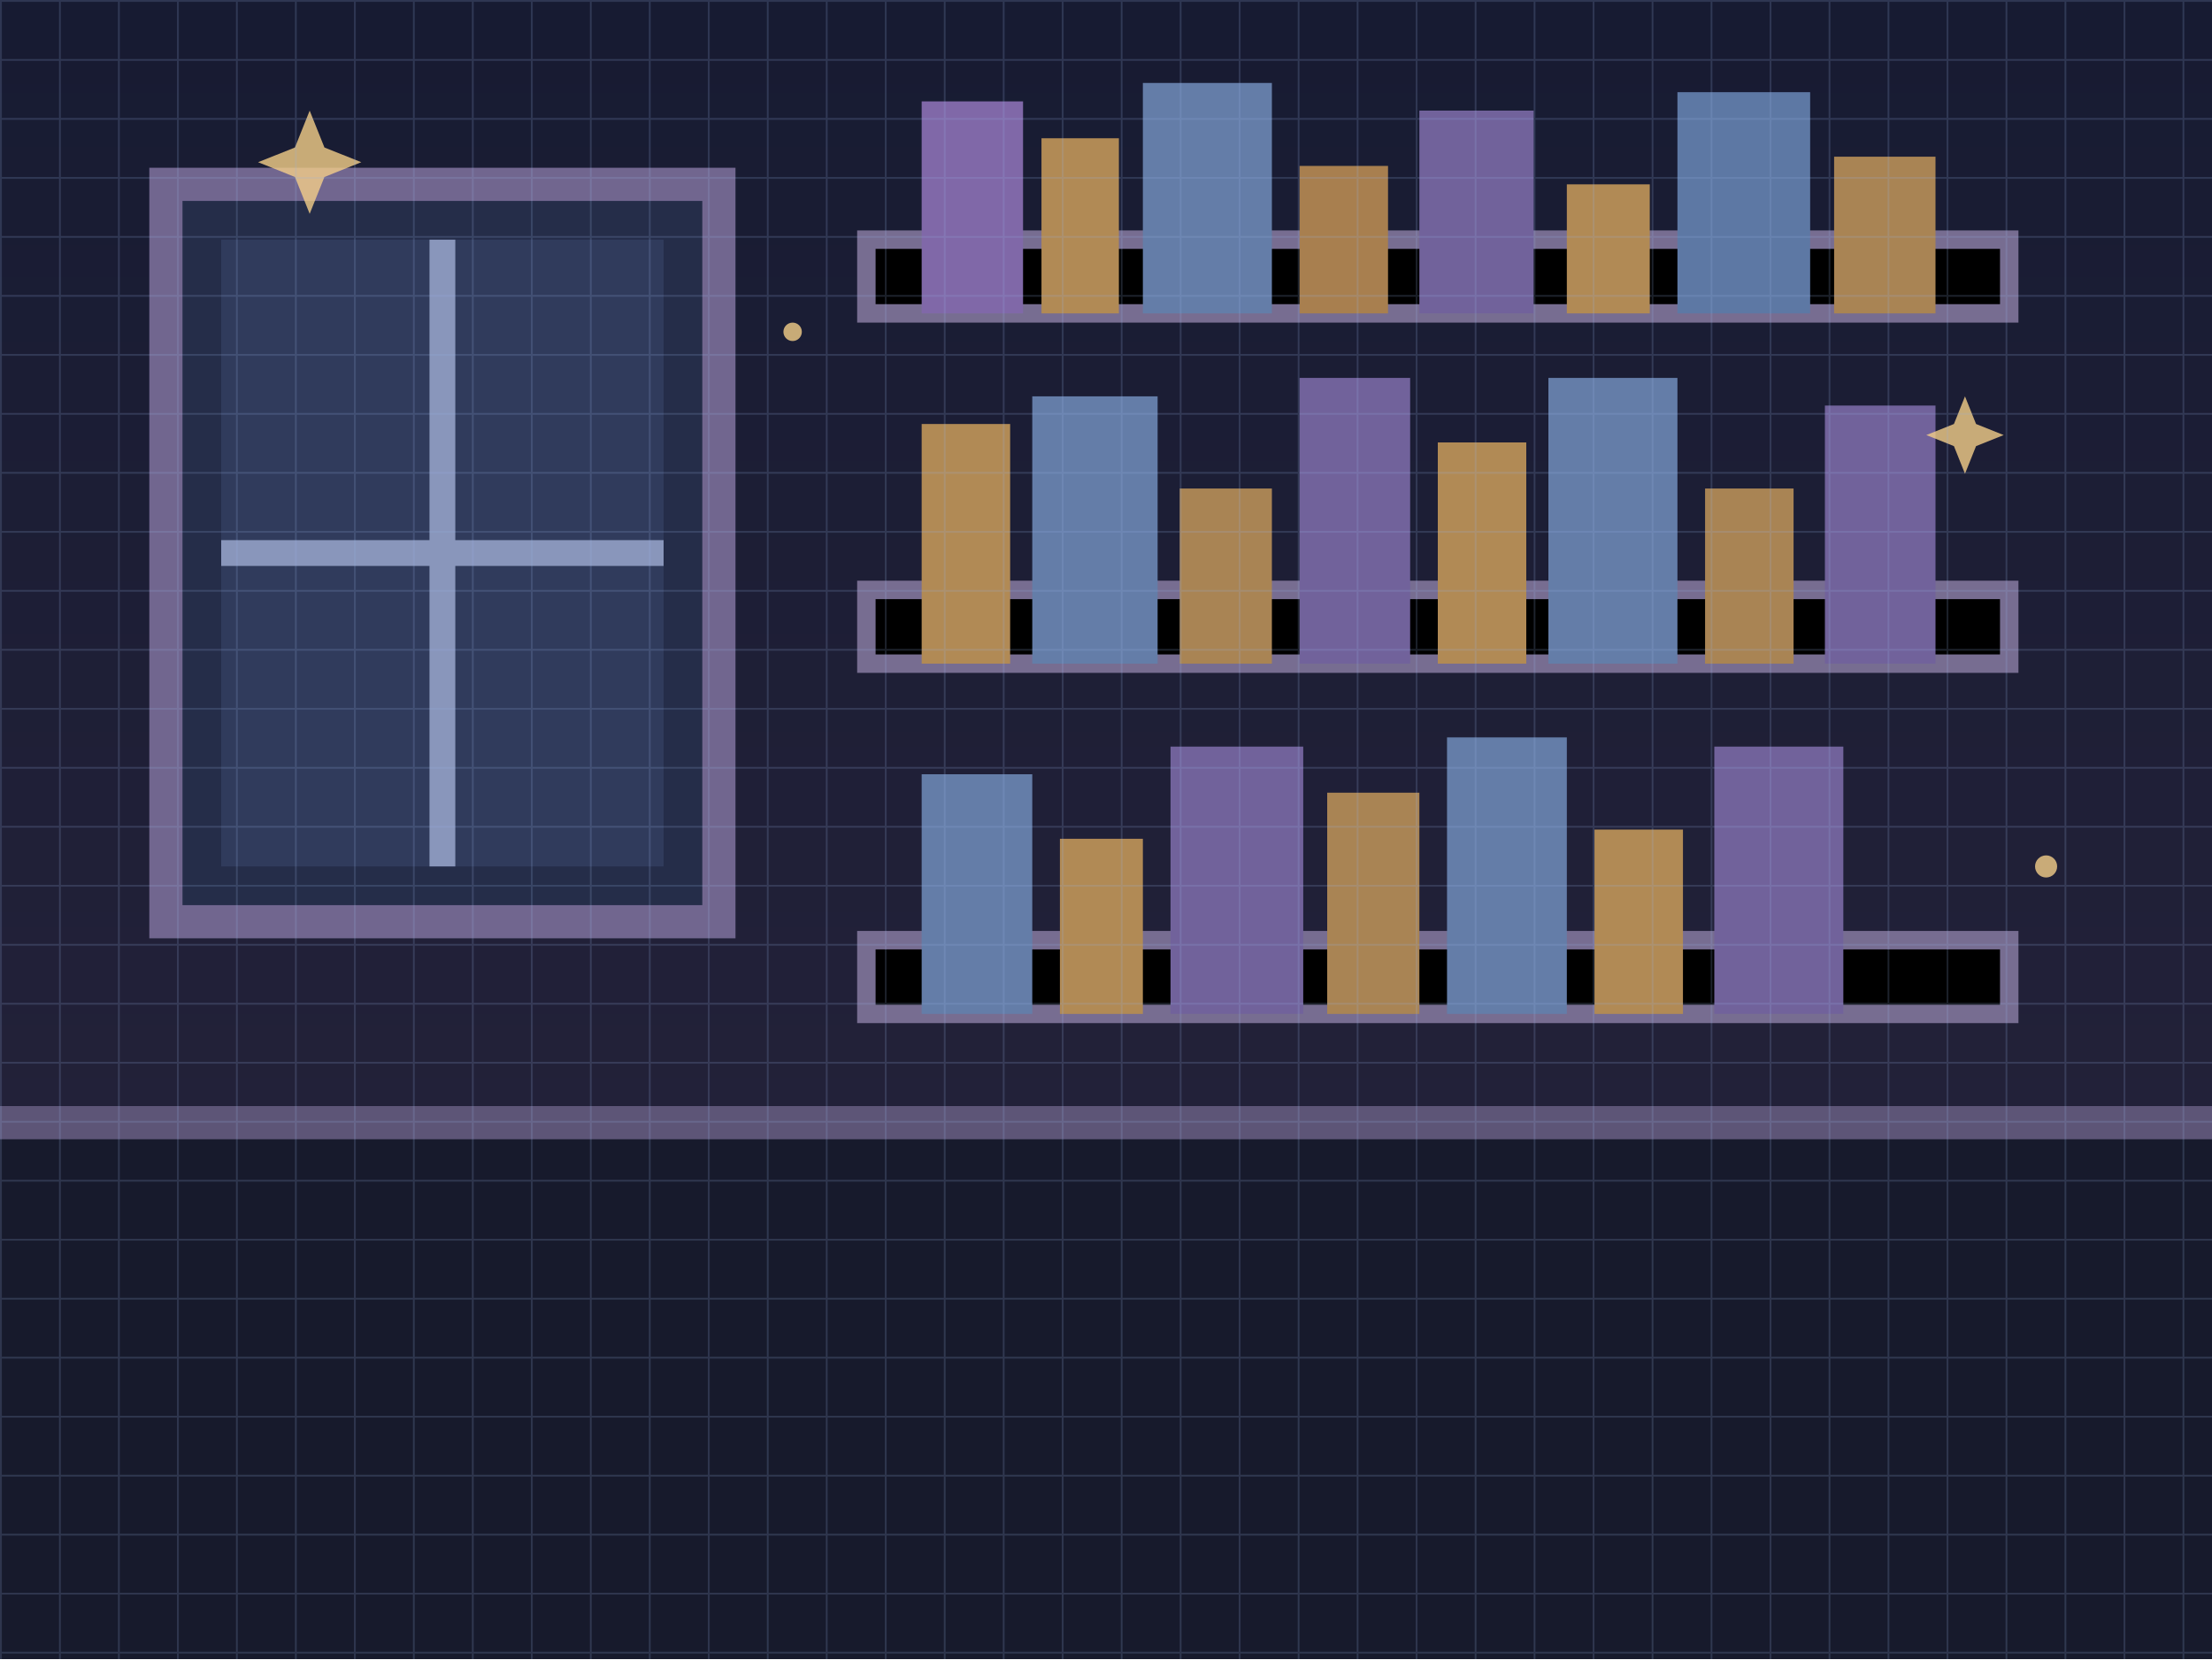
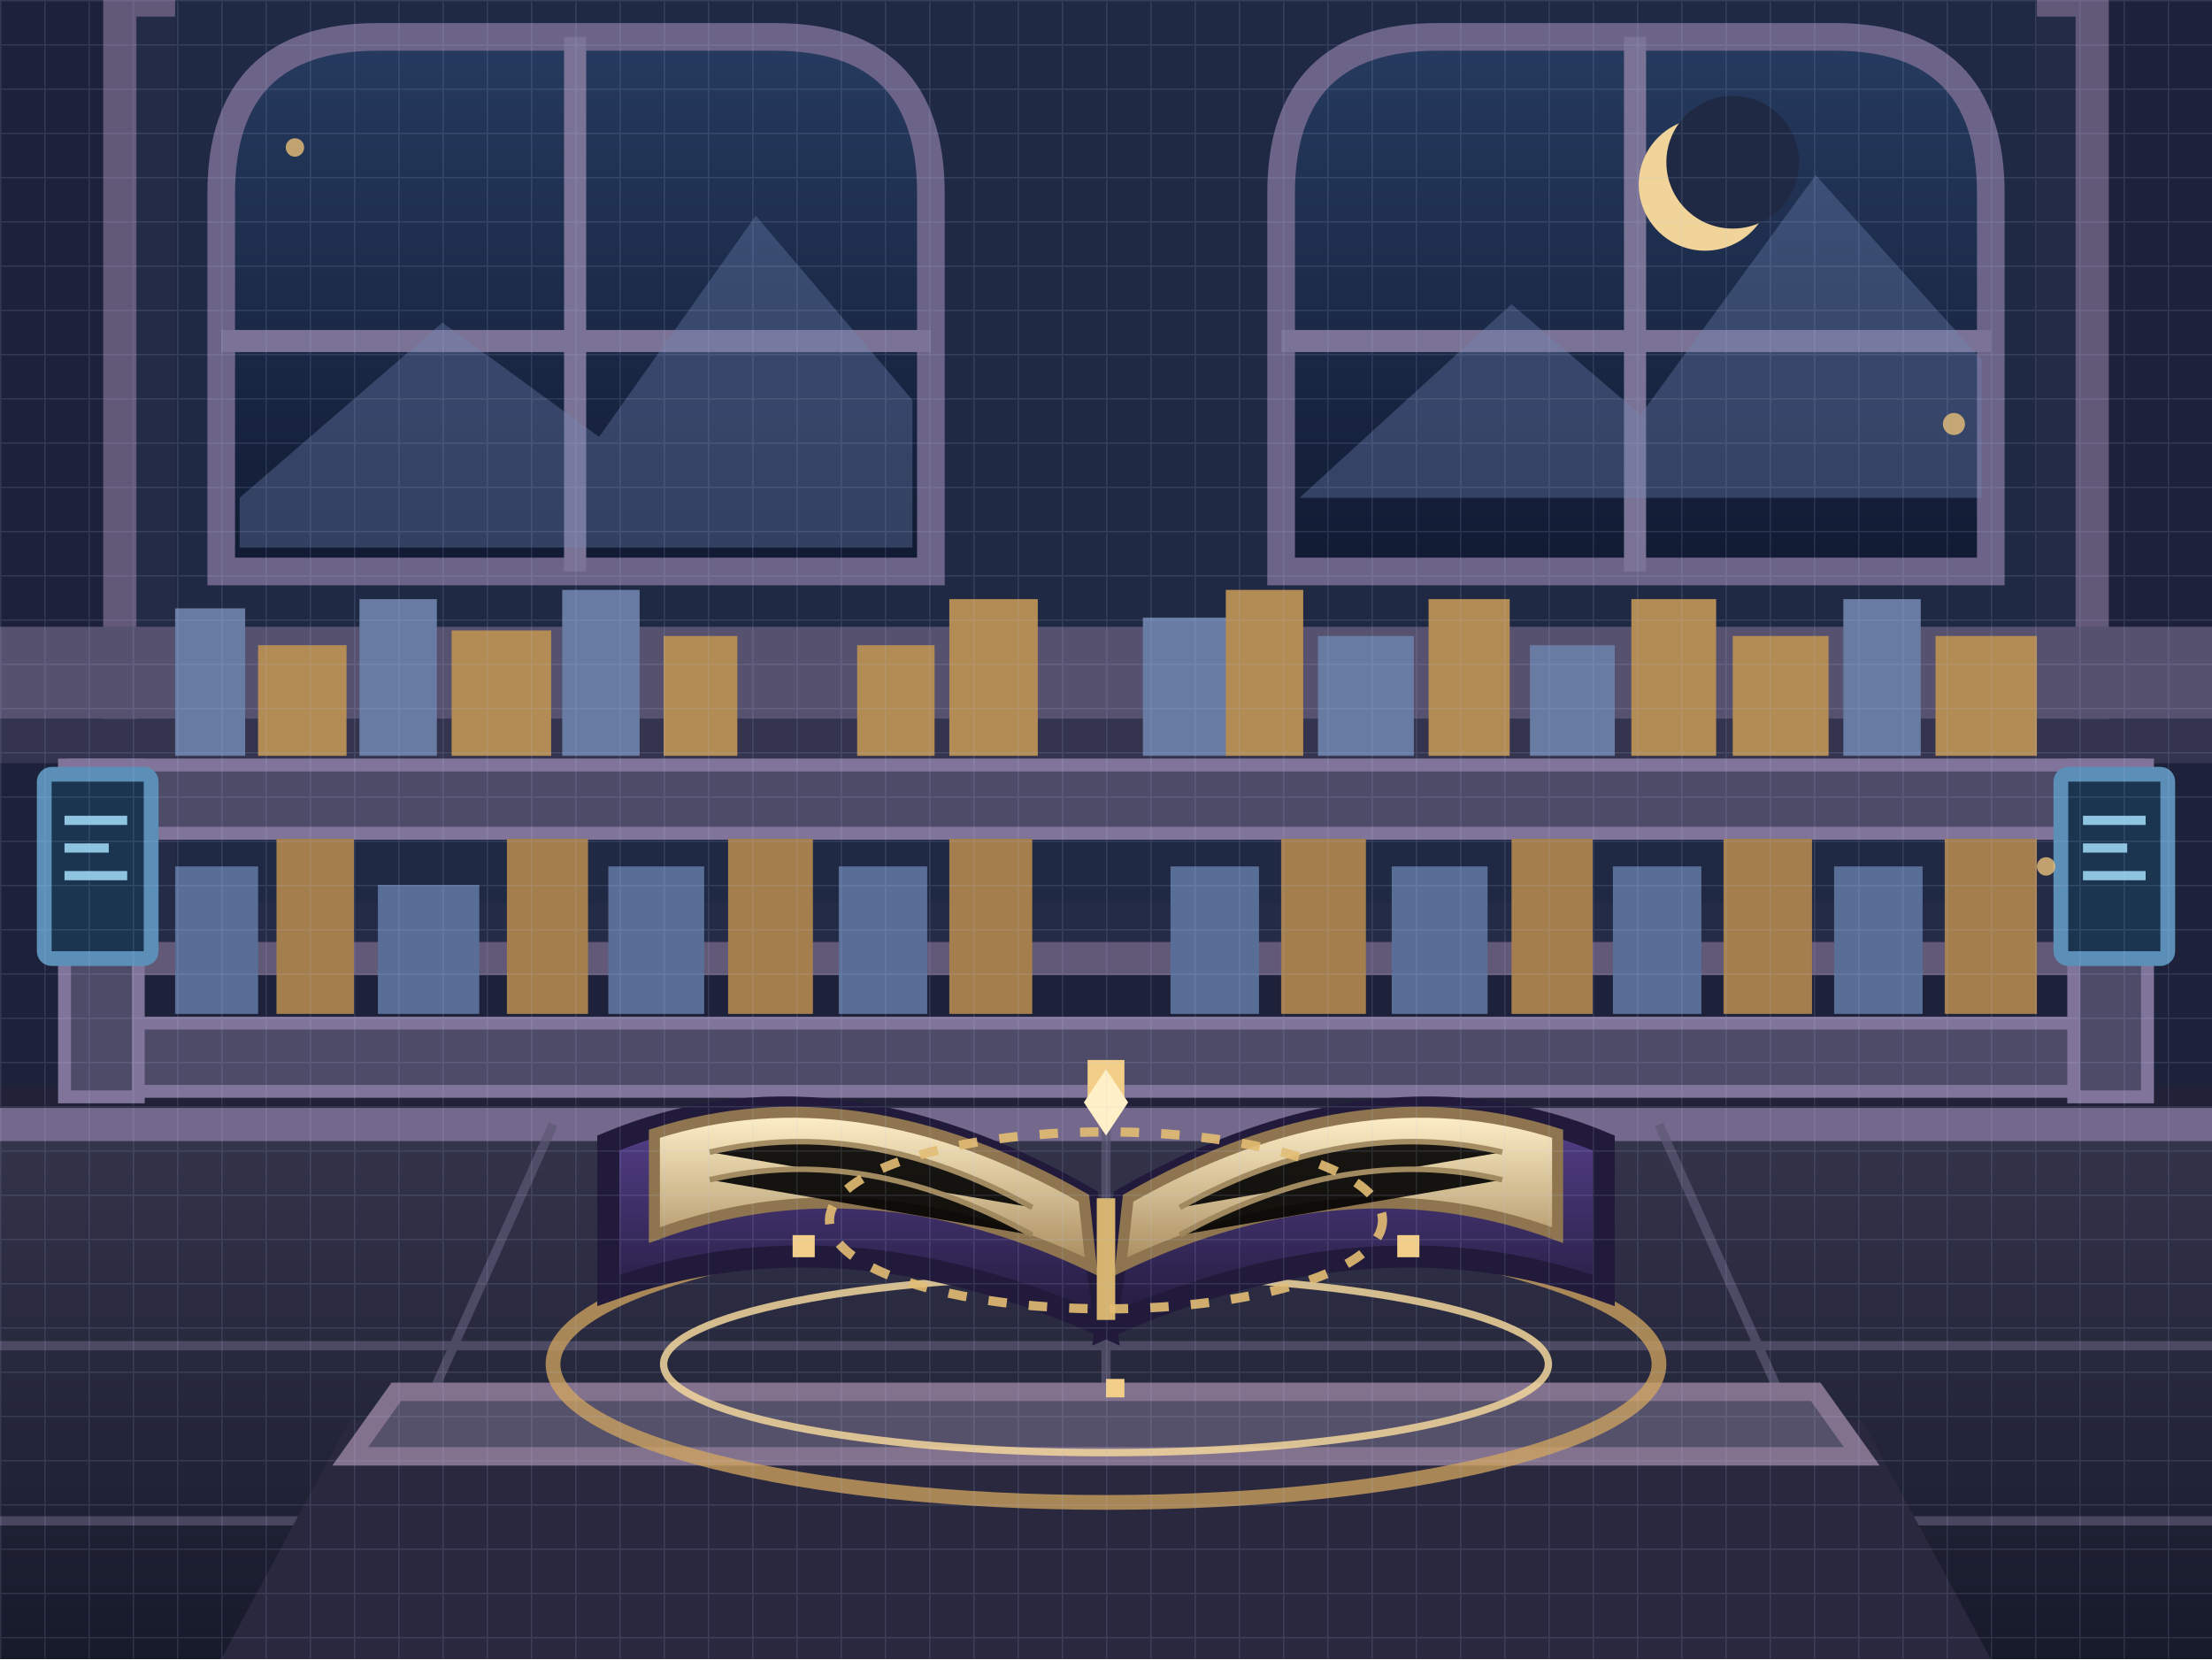
<svg xmlns="http://www.w3.org/2000/svg" viewBox="0 0 1200 900" preserveAspectRatio="xMidYMid slice">
  <defs>
-     <pattern id="grid" width="32" height="32" patternUnits="userSpaceOnUse">
-       <path d="M32 0H0V32" fill="none" stroke="#9ab4e8" stroke-opacity=".18" stroke-width="2" />
-     </pattern>
    <linearGradient id="wall" x2="0" y2="1">
-       <stop stop-color="#171b32" />
+       <stop stop-color="#141a31" />
      <stop offset="1" stop-color="#28243c" />
    </linearGradient>
+     <linearGradient id="floor" x2="0" y2="1">
+       <stop stop-color="#34344b" />
+       <stop offset="1" stop-color="#171a2b" />
+     </linearGradient>
+     <linearGradient id="book" x2="0" y2="1">
+       <stop stop-color="#57418d" />
+       <stop offset="1" stop-color="#211a3b" />
+     </linearGradient>
+     <linearGradient id="pages" x2="0" y2="1">
+       <stop stop-color="#fff0c9" />
+       <stop offset="1" stop-color="#a78b5d" />
+     </linearGradient>
+     <linearGradient id="glass" x2="0" y2="1">
+       <stop stop-color="#263b60" />
+       <stop offset="1" stop-color="#111a32" />
+     </linearGradient>
+     <pattern id="pixelgrid" width="24" height="24" patternUnits="userSpaceOnUse">
+       <path d="M24 0H0V24" fill="none" stroke="#b9c8f2" stroke-opacity=".13" stroke-width="1.5" />
+     </pattern>
  </defs>
  <rect width="1200" height="900" fill="url(#wall)" />
-   <rect y="610" width="1200" height="290" fill="#171a2c" />
-   <rect y="600" width="1200" height="18" fill="#5d5577" />
-   <rect x="90" y="100" width="300" height="400" fill="#252d49" stroke="#71668f" stroke-width="18" />
-   <rect x="120" y="130" width="240" height="340" fill="#303b5c" />
-   <path d="M240 130V470M120 300H360" stroke="#8996bb" stroke-width="14" />
-   <g stroke="#776d91" stroke-width="10">
-     <path d="M470 130H1090V170H470zM470 320H1090V360H470zM470 510H1090V550H470z" />
+   <path d="M0 0H1200V590H0Z" fill="#1d223a" />
+   <path d="M65 0H1135V520H65Z" fill="#242b46" stroke="#625878" stroke-width="18" />
+   <path d="M95 0H1105V490H95Z" fill="#202944" />
+   <path d="M120 310V105Q120 20 205 20H420Q505 20 505 105V310Z" fill="url(#glass)" stroke="#6b6488" stroke-width="15" />
+   <path d="M695 310V105Q695 20 780 20H995Q1080 20 1080 105V310Z" fill="url(#glass)" stroke="#6b6488" stroke-width="15" />
+   <g stroke="#7a7395" stroke-width="12">
+     <path d="M312 20V310M120 185H505M887 20V310M695 185H1080" />
+   </g>
+   <circle cx="925" cy="100" r="36" fill="#f0d49a" />
+   <circle cx="940" cy="88" r="36" fill="#202944" />
+   <g fill="#7185b4" opacity=".35">
+     <path d="M130 270l110-95 85 62 85-120 85 100v80H130z" />
+     <path d="M705 270l115-105 70 60 95-130 90 100v75H705z" />
+   </g>
+   <path d="M0 340H1200V390H0Z" fill="#55516e" />
+   <path d="M0 390H1200V414H0Z" fill="#34344e" />
+   <g fill="#4e4b68" stroke="#81749a" stroke-width="7">
+     <path d="M40 415H1160V452H40Z" />
+     <path d="M40 555H1160V592H40Z" />
+     <path d="M35 415V595H75V415ZM1125 415V595H1165V415Z" />
  </g>
  <g>
-     <path fill="#8068a8" d="M500 170h55v-115h-55z" />
-     <path fill="#b18a55" d="M565 170h42V75h-42z" />
-     <path fill="#647da8" d="M620 170h70V45h-70z" />
-     <path fill="#a87f4f" d="M705 170h48V90h-48z" />
-     <path fill="#71629b" d="M770 170h62V60h-62z" />
-     <path fill="#b18a55" d="M850 170h45V100h-45z" />
-     <path fill="#5d78a4" d="M910 170h72V50h-72z" />
-     <path fill="#a98454" d="M995 170h55V85h-55z" />
+     <g fill="#687ba3">
+       <rect x="95" y="330" width="38" height="80" />
+       <rect x="195" y="325" width="42" height="85" />
+       <rect x="305" y="320" width="42" height="90" />
+       <rect x="620" y="335" width="46" height="75" />
+       <rect x="715" y="345" width="52" height="65" />
+       <rect x="830" y="350" width="46" height="60" />
+       <rect x="1000" y="325" width="42" height="85" />
+     </g>
+     <g fill="#b38b54">
+       <rect x="140" y="350" width="48" height="60" />
+       <rect x="245" y="342" width="54" height="68" />
+       <rect x="360" y="345" width="40" height="65" />
+       <rect x="465" y="350" width="42" height="60" />
+       <rect x="515" y="325" width="48" height="85" />
+       <rect x="665" y="320" width="42" height="90" />
+       <rect x="775" y="325" width="44" height="85" />
+       <rect x="885" y="325" width="46" height="85" />
+       <rect x="940" y="345" width="52" height="65" />
+       <rect x="1050" y="345" width="55" height="65" />
+     </g>
+     <g fill="#586e96">
+       <rect x="95" y="470" width="45" height="80" />
+       <rect x="205" y="480" width="55" height="70" />
+       <rect x="330" y="470" width="52" height="80" />
+       <rect x="455" y="470" width="48" height="80" />
+       <rect x="635" y="470" width="48" height="80" />
+       <rect x="755" y="470" width="52" height="80" />
+       <rect x="875" y="470" width="48" height="80" />
+       <rect x="995" y="470" width="48" height="80" />
+     </g>
+     <g fill="#a57e4d">
+       <rect x="150" y="455" width="42" height="95" />
+       <rect x="275" y="455" width="44" height="95" />
+       <rect x="395" y="455" width="46" height="95" />
+       <rect x="515" y="455" width="45" height="95" />
+       <rect x="695" y="455" width="46" height="95" />
+       <rect x="820" y="455" width="44" height="95" />
+       <rect x="935" y="455" width="48" height="95" />
+       <rect x="1055" y="455" width="50" height="95" />
+     </g>
  </g>
-   <g>
-     <path fill="#b18a55" d="M500 360h48v-130h-48z" />
-     <path fill="#647da8" d="M560 360h68V215h-68z" />
-     <path fill="#a98454" d="M640 360h50v-95h-50z" />
-     <path fill="#71629b" d="M705 360h60V205h-60z" />
-     <path fill="#b18a55" d="M780 360h48v-120h-48z" />
-     <path fill="#647da8" d="M840 360h70V205h-70z" />
-     <path fill="#a98454" d="M925 360h48v-95h-48z" />
-     <path fill="#71629b" d="M990 360h60V220h-60z" />
+   <g stroke="#5c8fb7" stroke-width="8">
+     <rect x="24" y="420" width="58" height="100" rx="4" fill="#1b3551" />
+     <rect x="1118" y="420" width="58" height="100" rx="4" fill="#1b3551" />
  </g>
-   <g>
-     <path fill="#647da8" d="M500 550h60v-130h-60z" />
-     <path fill="#b18a55" d="M575 550h45v-95h-45z" />
-     <path fill="#71629b" d="M635 550h72V405h-72z" />
-     <path fill="#a98454" d="M720 550h50v-120h-50z" />
-     <path fill="#647da8" d="M785 550h65V400h-65z" />
-     <path fill="#b18a55" d="M865 550h48v-100h-48z" />
-     <path fill="#71629b" d="M930 550h70V405h-70z" />
+   <g fill="none" stroke="#8ec4e0" stroke-width="5">
+     <path d="M35 445h34M35 460h24M35 475h34M1130 445h34M1130 460h24M1130 475h34" />
  </g>
-   <g fill="#f4ce88" opacity=".8">
-     <path d="M160 80l8-20 8 20 20 8-20 8-8 20-8-20-20-8z" />
-     <path d="M1060 230l6-15 6 15 15 6-15 6-6 15-6-15-15-6z" />
-     <circle cx="430" cy="180" r="5" />
-     <circle cx="1110" cy="470" r="6" />
+   <path d="M0 610H1200V900H0Z" fill="url(#floor)" />
+   <path d="M0 610H1200" stroke="#75688d" stroke-width="18" />
+   <path d="M0 730H1200M0 825H1200M300 610L170 900M600 610V900M900 610L1030 900" stroke="#5b5774" stroke-width="5" opacity=".7" />
+   <path d="M190 770H1010L1080 900H120Z" fill="#29283f" />
+   <path d="M215 755H985L1010 790H190Z" fill="#55516a" stroke="#82728e" stroke-width="10" />
+   <ellipse cx="600" cy="740" rx="300" ry="75" fill="none" stroke="#d3a65e" stroke-width="8" opacity=".75" />
+   <ellipse cx="600" cy="740" rx="240" ry="48" fill="none" stroke="#f2d69b" stroke-width="4" opacity=".85" />
+   <path d="M330 620Q450 570 590 650L600 720Q455 655 330 700Z" fill="url(#book)" stroke="#211a3b" stroke-width="12" />
+   <path d="M870 620Q750 570 610 650L600 720Q745 655 870 700Z" fill="url(#book)" stroke="#211a3b" stroke-width="12" />
+   <path d="M355 615Q465 580 588 650L592 687Q468 628 355 670Z" fill="url(#pages)" stroke="#8e754f" stroke-width="6" />
+   <path d="M845 615Q735 580 612 650L608 687Q732 628 845 670Z" fill="url(#pages)" stroke="#8e754f" stroke-width="6" />
+   <path d="M600 650V716" stroke="#d6b36e" stroke-width="10" />
+   <g stroke="#9c845a" stroke-width="3" opacity=".9">
+     <path d="M385 625q85-20 175 30M385 640q85-20 175 30M815 625q-85-20-175 30M815 640q-85-20-175 30" />
  </g>
-   <rect width="1200" height="900" fill="url(#grid)" />
+   <ellipse cx="600" cy="662" rx="150" ry="48" fill="none" stroke="#e3bd72" stroke-width="5" stroke-dasharray="10 12" opacity=".9" />
+   <g fill="#f2ce88">
+     <rect x="590" y="575" width="20" height="20" />
+     <rect x="430" y="670" width="12" height="12" />
+     <rect x="758" y="670" width="12" height="12" />
+     <rect x="600" y="748" width="10" height="10" />
+   </g>
+   <path d="M600 580l12 18-12 18-12-18z" fill="#fff0c7" />
+   <g fill="#e9bf78" opacity=".8">
+     <circle cx="160" cy="80" r="5" />
+     <circle cx="1060" cy="230" r="6" />
+     <circle cx="1110" cy="470" r="5" />
+   </g>
+   <rect width="1200" height="900" fill="url(#pixelgrid)" />
</svg>
